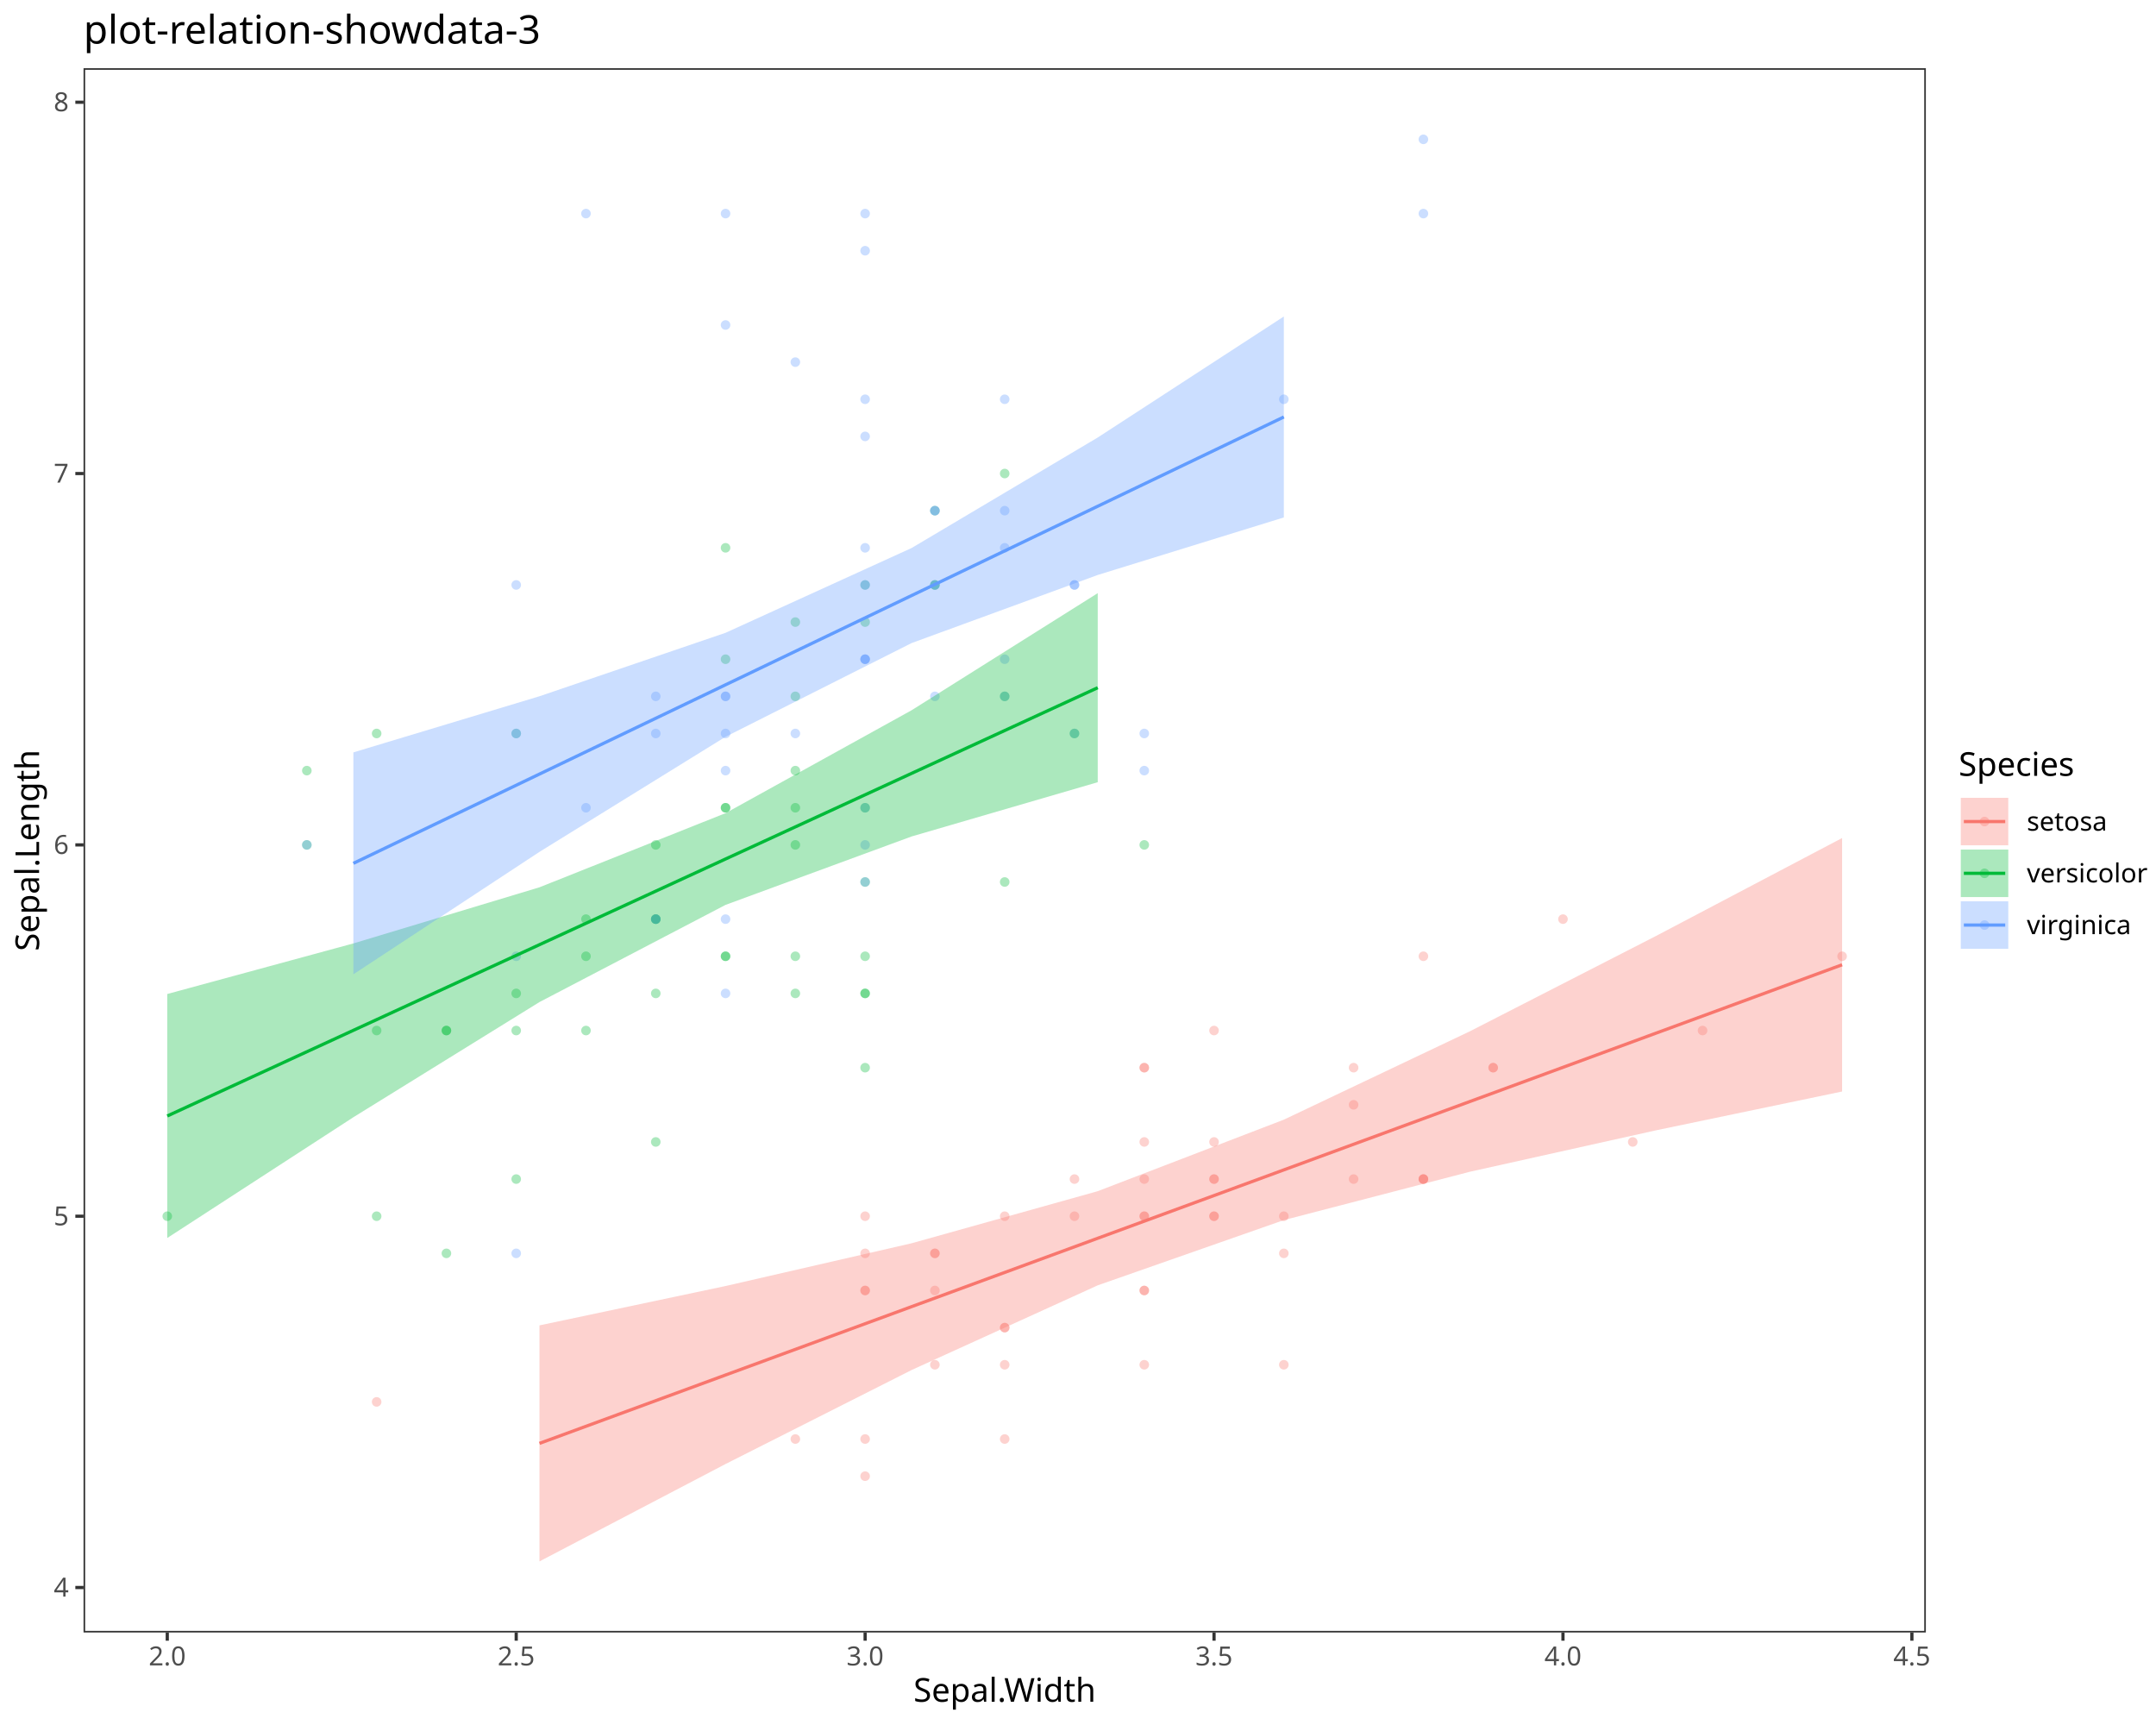
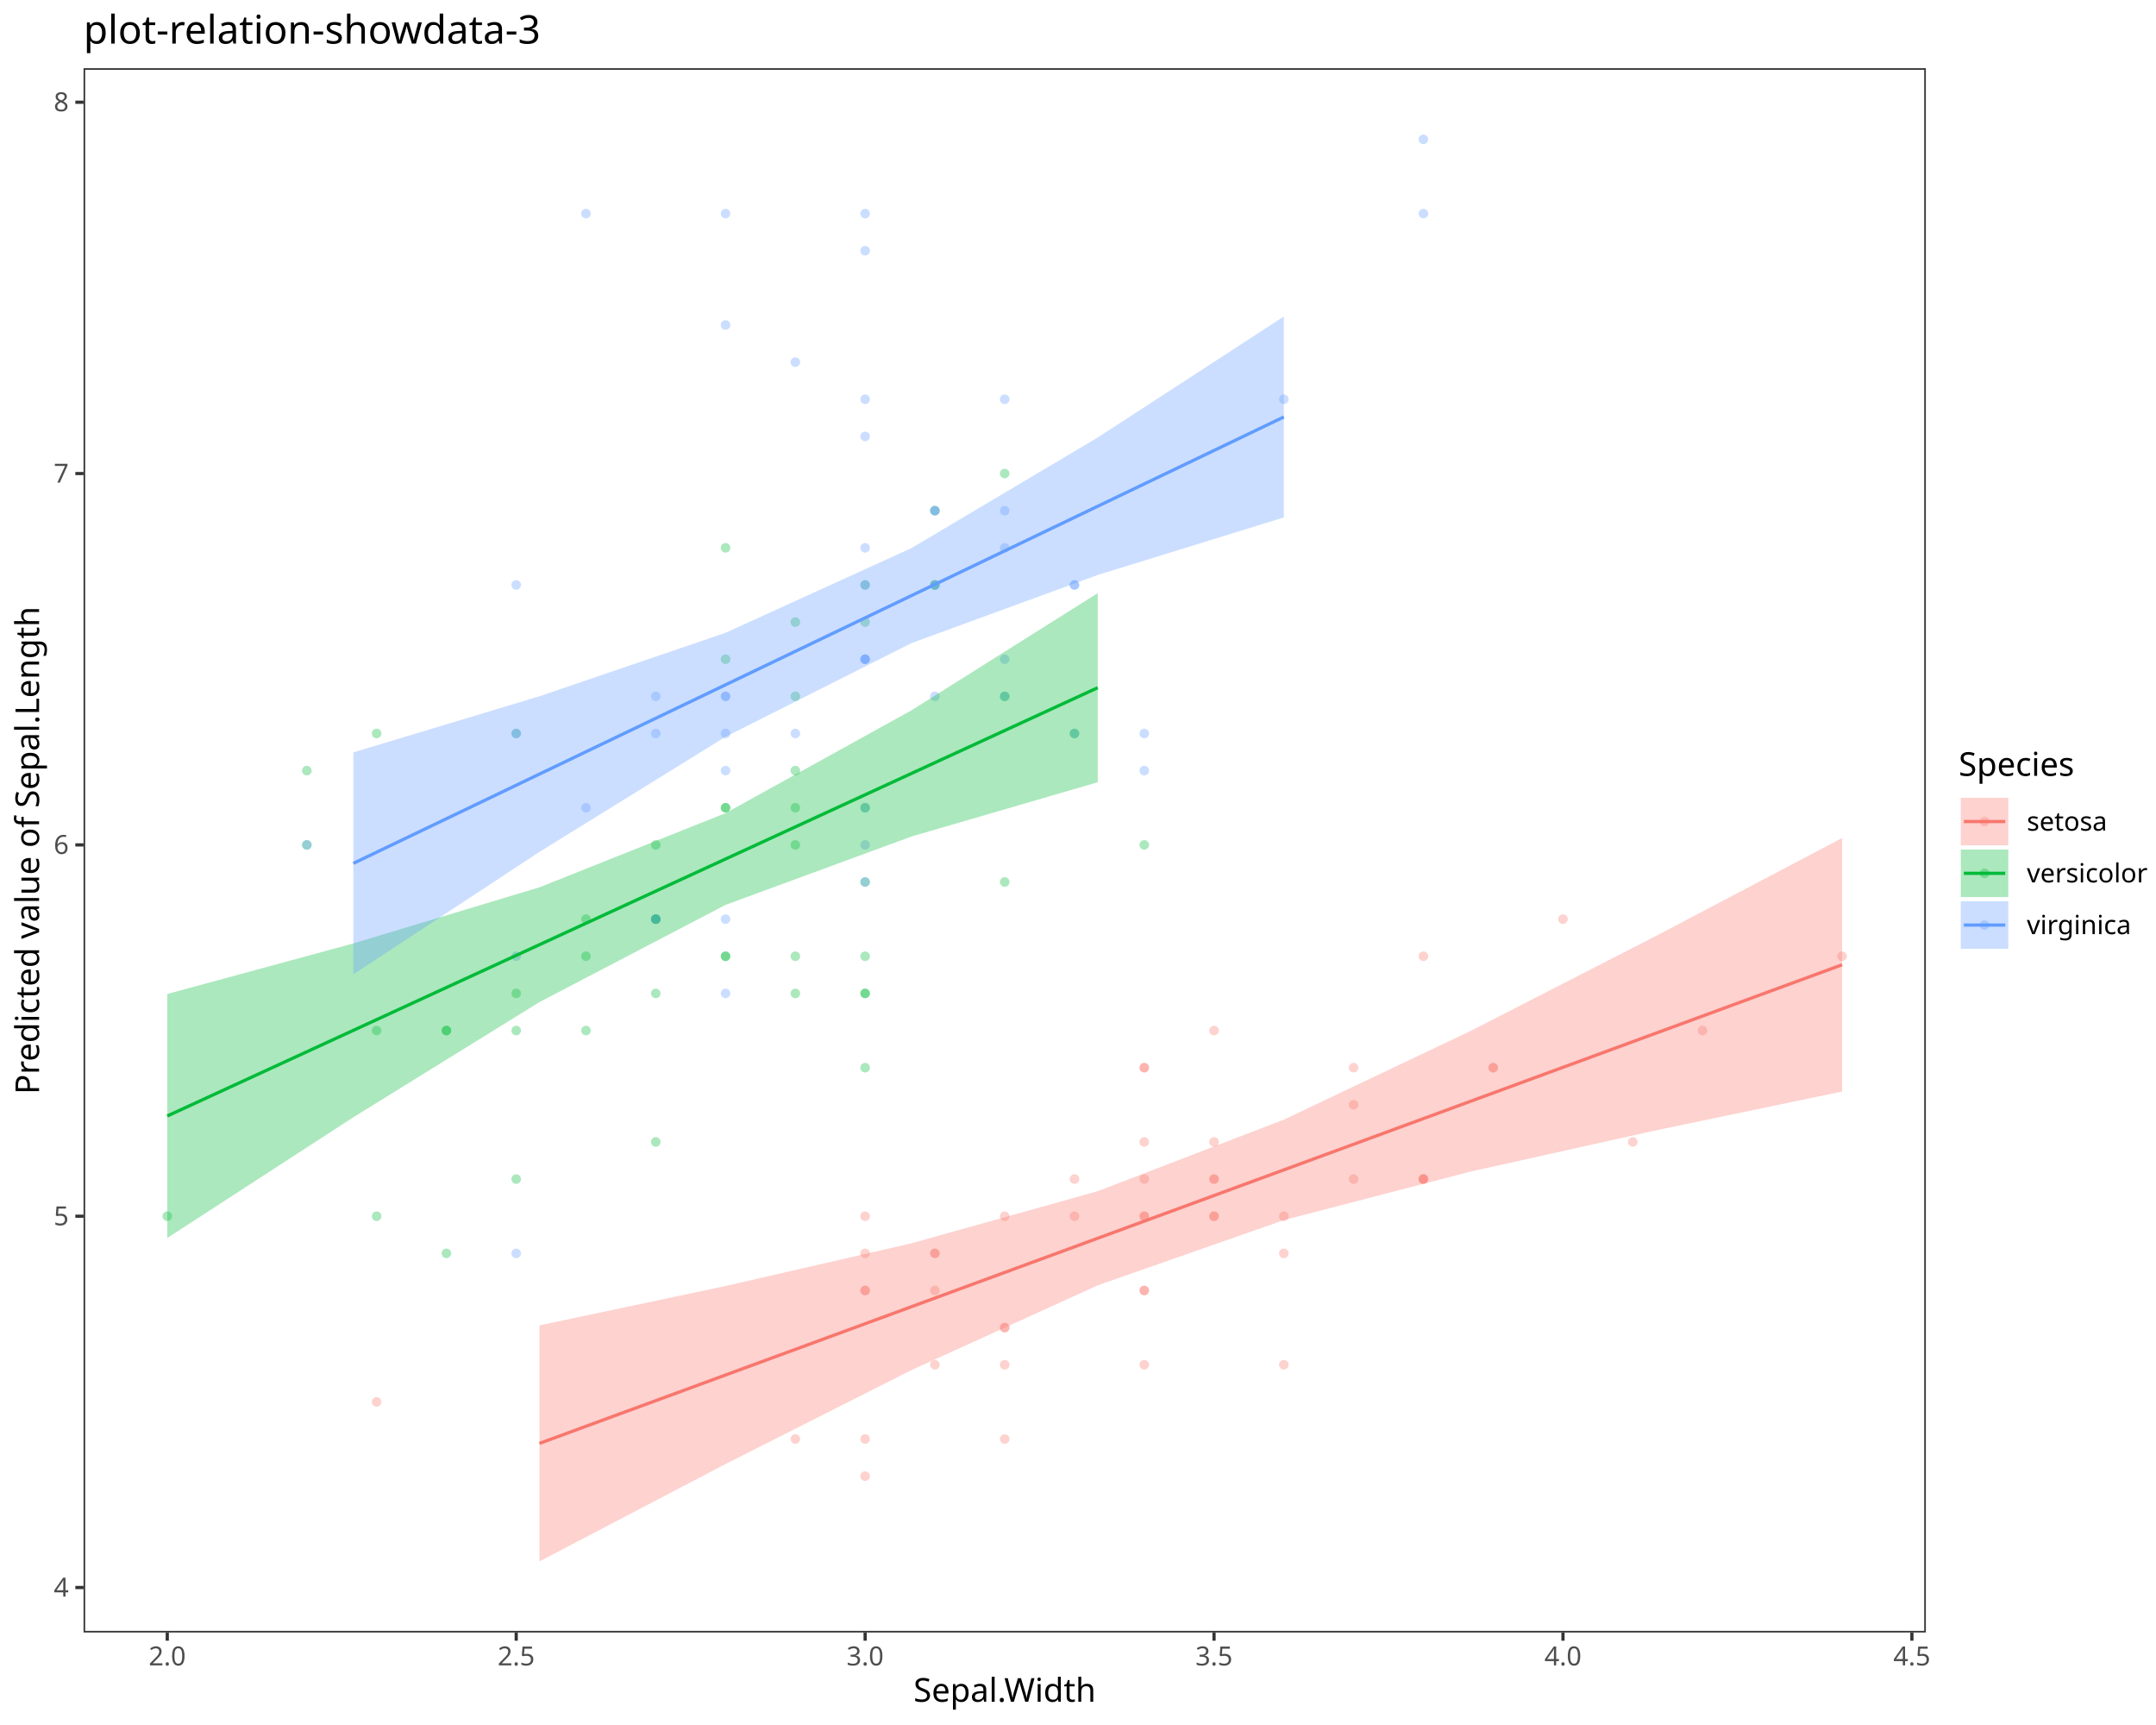
<svg xmlns="http://www.w3.org/2000/svg" class="svglite" data-engine-version="2.0" width="720.00pt" height="576.00pt" viewBox="0 0 720.00 576.00">
  <defs>
    <style type="text/css">
    .svglite line, .svglite polyline, .svglite polygon, .svglite path, .svglite rect, .svglite circle {
      fill: none;
      stroke: #000000;
      stroke-linecap: round;
      stroke-linejoin: round;
      stroke-miterlimit: 10.00;
    }
  </style>
  </defs>
  <rect width="100%" height="100%" style="stroke: none; fill: #FFFFFF;" />
  <defs>
    <clipPath id="cpMC4wMHw3MjAuMDB8MC4wMHw1NzYuMDA=">
      <rect x="0.00" y="0.00" width="720.00" height="576.00" />
    </clipPath>
  </defs>
  <g clip-path="url(#cpMC4wMHw3MjAuMDB8MC4wMHw1NzYuMDA=)">
-     <rect x="0.00" y="0.00" width="720.00" height="576.00" style="stroke-width: 1.07; stroke: #FFFFFF; fill: #FFFFFF;" />
+     <rect x="-0" y="0.00" width="720.00" height="576.00" style="stroke-width: 1.07; stroke: #FFFFFF; fill: #FFFFFF;" />
  </g>
  <defs>
    <clipPath id="cpMjcuOTB8NjQzLjE0fDIyLjc4fDU0NS4xMQ==">
      <rect x="27.90" y="22.78" width="615.24" height="522.33" />
    </clipPath>
  </defs>
  <g clip-path="url(#cpMjcuOTB8NjQzLjE0fDIyLjc4fDU0NS4xMQ==)">
    <rect x="27.90" y="22.78" width="615.24" height="522.33" style="stroke-width: 1.07; stroke: none; fill: #FFFFFF;" />
    <circle cx="405.43" cy="393.71" r="1.60" style="stroke-width: 0.00; stroke: none; fill: #F8766D; fill-opacity: 0.33;" />
    <circle cx="288.91" cy="418.51" r="1.60" style="stroke-width: 0.00; stroke: none; fill: #F8766D; fill-opacity: 0.33;" />
    <circle cx="335.52" cy="443.31" r="1.60" style="stroke-width: 0.00; stroke: none; fill: #F8766D; fill-opacity: 0.33;" />
    <circle cx="312.21" cy="455.71" r="1.60" style="stroke-width: 0.00; stroke: none; fill: #F8766D; fill-opacity: 0.33;" />
    <circle cx="428.74" cy="406.11" r="1.60" style="stroke-width: 0.00; stroke: none; fill: #F8766D; fill-opacity: 0.33;" />
    <circle cx="498.65" cy="356.51" r="1.60" style="stroke-width: 0.00; stroke: none; fill: #F8766D; fill-opacity: 0.33;" />
    <circle cx="382.13" cy="455.71" r="1.60" style="stroke-width: 0.00; stroke: none; fill: #F8766D; fill-opacity: 0.33;" />
    <circle cx="382.13" cy="406.11" r="1.60" style="stroke-width: 0.00; stroke: none; fill: #F8766D; fill-opacity: 0.33;" />
    <circle cx="265.61" cy="480.51" r="1.60" style="stroke-width: 0.00; stroke: none; fill: #F8766D; fill-opacity: 0.33;" />
    <circle cx="312.21" cy="418.51" r="1.60" style="stroke-width: 0.00; stroke: none; fill: #F8766D; fill-opacity: 0.33;" />
    <circle cx="452.04" cy="356.51" r="1.60" style="stroke-width: 0.00; stroke: none; fill: #F8766D; fill-opacity: 0.33;" />
    <circle cx="382.13" cy="430.91" r="1.60" style="stroke-width: 0.00; stroke: none; fill: #F8766D; fill-opacity: 0.33;" />
    <circle cx="288.91" cy="430.91" r="1.60" style="stroke-width: 0.00; stroke: none; fill: #F8766D; fill-opacity: 0.33;" />
    <circle cx="288.91" cy="492.91" r="1.60" style="stroke-width: 0.00; stroke: none; fill: #F8766D; fill-opacity: 0.33;" />
    <circle cx="521.96" cy="306.91" r="1.60" style="stroke-width: 0.00; stroke: none; fill: #F8766D; fill-opacity: 0.33;" />
    <circle cx="615.17" cy="319.31" r="1.60" style="stroke-width: 0.00; stroke: none; fill: #F8766D; fill-opacity: 0.33;" />
    <circle cx="498.65" cy="356.51" r="1.60" style="stroke-width: 0.00; stroke: none; fill: #F8766D; fill-opacity: 0.33;" />
    <circle cx="405.43" cy="393.71" r="1.60" style="stroke-width: 0.00; stroke: none; fill: #F8766D; fill-opacity: 0.33;" />
    <circle cx="475.35" cy="319.31" r="1.60" style="stroke-width: 0.00; stroke: none; fill: #F8766D; fill-opacity: 0.33;" />
    <circle cx="475.35" cy="393.71" r="1.60" style="stroke-width: 0.00; stroke: none; fill: #F8766D; fill-opacity: 0.33;" />
    <circle cx="382.13" cy="356.51" r="1.60" style="stroke-width: 0.00; stroke: none; fill: #F8766D; fill-opacity: 0.33;" />
    <circle cx="452.04" cy="393.71" r="1.60" style="stroke-width: 0.00; stroke: none; fill: #F8766D; fill-opacity: 0.33;" />
    <circle cx="428.74" cy="455.71" r="1.60" style="stroke-width: 0.00; stroke: none; fill: #F8766D; fill-opacity: 0.33;" />
    <circle cx="358.82" cy="393.71" r="1.60" style="stroke-width: 0.00; stroke: none; fill: #F8766D; fill-opacity: 0.33;" />
    <circle cx="382.13" cy="430.91" r="1.60" style="stroke-width: 0.00; stroke: none; fill: #F8766D; fill-opacity: 0.33;" />
    <circle cx="288.91" cy="406.11" r="1.60" style="stroke-width: 0.00; stroke: none; fill: #F8766D; fill-opacity: 0.33;" />
    <circle cx="382.13" cy="406.11" r="1.60" style="stroke-width: 0.00; stroke: none; fill: #F8766D; fill-opacity: 0.33;" />
    <circle cx="405.43" cy="381.31" r="1.60" style="stroke-width: 0.00; stroke: none; fill: #F8766D; fill-opacity: 0.33;" />
    <circle cx="382.13" cy="381.31" r="1.60" style="stroke-width: 0.00; stroke: none; fill: #F8766D; fill-opacity: 0.33;" />
    <circle cx="335.52" cy="443.31" r="1.60" style="stroke-width: 0.00; stroke: none; fill: #F8766D; fill-opacity: 0.33;" />
    <circle cx="312.21" cy="430.91" r="1.60" style="stroke-width: 0.00; stroke: none; fill: #F8766D; fill-opacity: 0.33;" />
    <circle cx="382.13" cy="356.51" r="1.60" style="stroke-width: 0.00; stroke: none; fill: #F8766D; fill-opacity: 0.33;" />
    <circle cx="545.26" cy="381.31" r="1.60" style="stroke-width: 0.00; stroke: none; fill: #F8766D; fill-opacity: 0.33;" />
    <circle cx="568.57" cy="344.11" r="1.60" style="stroke-width: 0.00; stroke: none; fill: #F8766D; fill-opacity: 0.33;" />
    <circle cx="312.21" cy="418.51" r="1.60" style="stroke-width: 0.00; stroke: none; fill: #F8766D; fill-opacity: 0.33;" />
    <circle cx="335.52" cy="406.11" r="1.60" style="stroke-width: 0.00; stroke: none; fill: #F8766D; fill-opacity: 0.33;" />
    <circle cx="405.43" cy="344.11" r="1.60" style="stroke-width: 0.00; stroke: none; fill: #F8766D; fill-opacity: 0.33;" />
    <circle cx="428.74" cy="418.51" r="1.60" style="stroke-width: 0.00; stroke: none; fill: #F8766D; fill-opacity: 0.33;" />
    <circle cx="288.91" cy="480.51" r="1.60" style="stroke-width: 0.00; stroke: none; fill: #F8766D; fill-opacity: 0.33;" />
    <circle cx="382.13" cy="393.71" r="1.60" style="stroke-width: 0.00; stroke: none; fill: #F8766D; fill-opacity: 0.33;" />
    <circle cx="405.43" cy="406.11" r="1.60" style="stroke-width: 0.00; stroke: none; fill: #F8766D; fill-opacity: 0.33;" />
    <circle cx="125.78" cy="468.11" r="1.60" style="stroke-width: 0.00; stroke: none; fill: #F8766D; fill-opacity: 0.33;" />
    <circle cx="335.52" cy="480.51" r="1.60" style="stroke-width: 0.00; stroke: none; fill: #F8766D; fill-opacity: 0.33;" />
    <circle cx="405.43" cy="406.11" r="1.60" style="stroke-width: 0.00; stroke: none; fill: #F8766D; fill-opacity: 0.33;" />
    <circle cx="475.35" cy="393.71" r="1.60" style="stroke-width: 0.00; stroke: none; fill: #F8766D; fill-opacity: 0.33;" />
    <circle cx="288.91" cy="430.91" r="1.60" style="stroke-width: 0.00; stroke: none; fill: #F8766D; fill-opacity: 0.33;" />
    <circle cx="475.35" cy="393.71" r="1.60" style="stroke-width: 0.00; stroke: none; fill: #F8766D; fill-opacity: 0.33;" />
    <circle cx="335.52" cy="455.71" r="1.60" style="stroke-width: 0.00; stroke: none; fill: #F8766D; fill-opacity: 0.33;" />
    <circle cx="452.04" cy="368.91" r="1.60" style="stroke-width: 0.00; stroke: none; fill: #F8766D; fill-opacity: 0.33;" />
    <circle cx="358.82" cy="406.11" r="1.60" style="stroke-width: 0.00; stroke: none; fill: #F8766D; fill-opacity: 0.33;" />
    <circle cx="335.52" cy="158.12" r="1.60" style="stroke-width: 0.00; stroke: none; fill: #00BA38; fill-opacity: 0.33;" />
    <circle cx="335.52" cy="232.52" r="1.60" style="stroke-width: 0.00; stroke: none; fill: #00BA38; fill-opacity: 0.33;" />
    <circle cx="312.21" cy="170.52" r="1.60" style="stroke-width: 0.00; stroke: none; fill: #00BA38; fill-opacity: 0.33;" />
    <circle cx="125.78" cy="344.11" r="1.60" style="stroke-width: 0.00; stroke: none; fill: #00BA38; fill-opacity: 0.33;" />
    <circle cx="242.30" cy="220.12" r="1.60" style="stroke-width: 0.00; stroke: none; fill: #00BA38; fill-opacity: 0.33;" />
    <circle cx="242.30" cy="319.31" r="1.60" style="stroke-width: 0.00; stroke: none; fill: #00BA38; fill-opacity: 0.33;" />
    <circle cx="358.82" cy="244.92" r="1.60" style="stroke-width: 0.00; stroke: none; fill: #00BA38; fill-opacity: 0.33;" />
    <circle cx="149.08" cy="418.51" r="1.60" style="stroke-width: 0.00; stroke: none; fill: #00BA38; fill-opacity: 0.33;" />
    <circle cx="265.61" cy="207.72" r="1.60" style="stroke-width: 0.00; stroke: none; fill: #00BA38; fill-opacity: 0.33;" />
    <circle cx="219.00" cy="381.31" r="1.60" style="stroke-width: 0.00; stroke: none; fill: #00BA38; fill-opacity: 0.33;" />
    <circle cx="55.86" cy="406.11" r="1.60" style="stroke-width: 0.00; stroke: none; fill: #00BA38; fill-opacity: 0.33;" />
    <circle cx="288.91" cy="294.51" r="1.60" style="stroke-width: 0.00; stroke: none; fill: #00BA38; fill-opacity: 0.33;" />
    <circle cx="102.47" cy="282.12" r="1.60" style="stroke-width: 0.00; stroke: none; fill: #00BA38; fill-opacity: 0.33;" />
    <circle cx="265.61" cy="269.72" r="1.60" style="stroke-width: 0.00; stroke: none; fill: #00BA38; fill-opacity: 0.33;" />
    <circle cx="265.61" cy="331.71" r="1.60" style="stroke-width: 0.00; stroke: none; fill: #00BA38; fill-opacity: 0.33;" />
    <circle cx="312.21" cy="195.32" r="1.60" style="stroke-width: 0.00; stroke: none; fill: #00BA38; fill-opacity: 0.33;" />
    <circle cx="288.91" cy="331.71" r="1.60" style="stroke-width: 0.00; stroke: none; fill: #00BA38; fill-opacity: 0.33;" />
    <circle cx="219.00" cy="306.91" r="1.60" style="stroke-width: 0.00; stroke: none; fill: #00BA38; fill-opacity: 0.33;" />
    <circle cx="102.47" cy="257.32" r="1.60" style="stroke-width: 0.00; stroke: none; fill: #00BA38; fill-opacity: 0.33;" />
    <circle cx="172.39" cy="331.71" r="1.60" style="stroke-width: 0.00; stroke: none; fill: #00BA38; fill-opacity: 0.33;" />
    <circle cx="335.52" cy="294.51" r="1.60" style="stroke-width: 0.00; stroke: none; fill: #00BA38; fill-opacity: 0.33;" />
    <circle cx="242.30" cy="269.72" r="1.60" style="stroke-width: 0.00; stroke: none; fill: #00BA38; fill-opacity: 0.33;" />
    <circle cx="172.39" cy="244.92" r="1.60" style="stroke-width: 0.00; stroke: none; fill: #00BA38; fill-opacity: 0.33;" />
    <circle cx="242.30" cy="269.72" r="1.60" style="stroke-width: 0.00; stroke: none; fill: #00BA38; fill-opacity: 0.33;" />
    <circle cx="265.61" cy="232.52" r="1.60" style="stroke-width: 0.00; stroke: none; fill: #00BA38; fill-opacity: 0.33;" />
    <circle cx="288.91" cy="207.72" r="1.60" style="stroke-width: 0.00; stroke: none; fill: #00BA38; fill-opacity: 0.33;" />
    <circle cx="242.30" cy="182.92" r="1.60" style="stroke-width: 0.00; stroke: none; fill: #00BA38; fill-opacity: 0.33;" />
    <circle cx="288.91" cy="195.32" r="1.60" style="stroke-width: 0.00; stroke: none; fill: #00BA38; fill-opacity: 0.33;" />
    <circle cx="265.61" cy="282.12" r="1.60" style="stroke-width: 0.00; stroke: none; fill: #00BA38; fill-opacity: 0.33;" />
    <circle cx="195.69" cy="319.31" r="1.60" style="stroke-width: 0.00; stroke: none; fill: #00BA38; fill-opacity: 0.33;" />
    <circle cx="149.08" cy="344.11" r="1.60" style="stroke-width: 0.00; stroke: none; fill: #00BA38; fill-opacity: 0.33;" />
    <circle cx="149.08" cy="344.11" r="1.60" style="stroke-width: 0.00; stroke: none; fill: #00BA38; fill-opacity: 0.33;" />
    <circle cx="219.00" cy="306.91" r="1.60" style="stroke-width: 0.00; stroke: none; fill: #00BA38; fill-opacity: 0.33;" />
    <circle cx="219.00" cy="282.12" r="1.60" style="stroke-width: 0.00; stroke: none; fill: #00BA38; fill-opacity: 0.33;" />
    <circle cx="288.91" cy="356.51" r="1.60" style="stroke-width: 0.00; stroke: none; fill: #00BA38; fill-opacity: 0.33;" />
    <circle cx="382.13" cy="282.12" r="1.60" style="stroke-width: 0.00; stroke: none; fill: #00BA38; fill-opacity: 0.33;" />
    <circle cx="312.21" cy="195.32" r="1.60" style="stroke-width: 0.00; stroke: none; fill: #00BA38; fill-opacity: 0.33;" />
    <circle cx="125.78" cy="244.92" r="1.60" style="stroke-width: 0.00; stroke: none; fill: #00BA38; fill-opacity: 0.33;" />
    <circle cx="288.91" cy="331.71" r="1.60" style="stroke-width: 0.00; stroke: none; fill: #00BA38; fill-opacity: 0.33;" />
    <circle cx="172.39" cy="344.11" r="1.60" style="stroke-width: 0.00; stroke: none; fill: #00BA38; fill-opacity: 0.33;" />
    <circle cx="195.69" cy="344.11" r="1.60" style="stroke-width: 0.00; stroke: none; fill: #00BA38; fill-opacity: 0.33;" />
    <circle cx="288.91" cy="269.72" r="1.60" style="stroke-width: 0.00; stroke: none; fill: #00BA38; fill-opacity: 0.33;" />
    <circle cx="195.69" cy="306.91" r="1.60" style="stroke-width: 0.00; stroke: none; fill: #00BA38; fill-opacity: 0.33;" />
    <circle cx="125.78" cy="406.11" r="1.60" style="stroke-width: 0.00; stroke: none; fill: #00BA38; fill-opacity: 0.33;" />
    <circle cx="219.00" cy="331.71" r="1.60" style="stroke-width: 0.00; stroke: none; fill: #00BA38; fill-opacity: 0.33;" />
    <circle cx="288.91" cy="319.31" r="1.60" style="stroke-width: 0.00; stroke: none; fill: #00BA38; fill-opacity: 0.33;" />
    <circle cx="265.61" cy="319.31" r="1.60" style="stroke-width: 0.00; stroke: none; fill: #00BA38; fill-opacity: 0.33;" />
    <circle cx="265.61" cy="257.32" r="1.60" style="stroke-width: 0.00; stroke: none; fill: #00BA38; fill-opacity: 0.33;" />
    <circle cx="172.39" cy="393.71" r="1.60" style="stroke-width: 0.00; stroke: none; fill: #00BA38; fill-opacity: 0.33;" />
    <circle cx="242.30" cy="319.31" r="1.60" style="stroke-width: 0.00; stroke: none; fill: #00BA38; fill-opacity: 0.33;" />
    <circle cx="358.82" cy="244.92" r="1.60" style="stroke-width: 0.00; stroke: none; fill: #619CFF; fill-opacity: 0.33;" />
    <circle cx="219.00" cy="306.91" r="1.60" style="stroke-width: 0.00; stroke: none; fill: #619CFF; fill-opacity: 0.33;" />
    <circle cx="288.91" cy="145.72" r="1.60" style="stroke-width: 0.00; stroke: none; fill: #619CFF; fill-opacity: 0.33;" />
    <circle cx="265.61" cy="244.92" r="1.60" style="stroke-width: 0.00; stroke: none; fill: #619CFF; fill-opacity: 0.33;" />
    <circle cx="288.91" cy="220.12" r="1.60" style="stroke-width: 0.00; stroke: none; fill: #619CFF; fill-opacity: 0.33;" />
    <circle cx="288.91" cy="83.72" r="1.60" style="stroke-width: 0.00; stroke: none; fill: #619CFF; fill-opacity: 0.33;" />
    <circle cx="172.39" cy="418.51" r="1.60" style="stroke-width: 0.00; stroke: none; fill: #619CFF; fill-opacity: 0.33;" />
    <circle cx="265.61" cy="120.92" r="1.60" style="stroke-width: 0.00; stroke: none; fill: #619CFF; fill-opacity: 0.33;" />
    <circle cx="172.39" cy="195.32" r="1.60" style="stroke-width: 0.00; stroke: none; fill: #619CFF; fill-opacity: 0.33;" />
    <circle cx="428.74" cy="133.32" r="1.60" style="stroke-width: 0.00; stroke: none; fill: #619CFF; fill-opacity: 0.33;" />
    <circle cx="335.52" cy="220.12" r="1.60" style="stroke-width: 0.00; stroke: none; fill: #619CFF; fill-opacity: 0.33;" />
    <circle cx="219.00" cy="232.52" r="1.60" style="stroke-width: 0.00; stroke: none; fill: #619CFF; fill-opacity: 0.33;" />
    <circle cx="288.91" cy="182.92" r="1.60" style="stroke-width: 0.00; stroke: none; fill: #619CFF; fill-opacity: 0.33;" />
    <circle cx="172.39" cy="319.31" r="1.60" style="stroke-width: 0.00; stroke: none; fill: #619CFF; fill-opacity: 0.33;" />
    <circle cx="242.30" cy="306.91" r="1.60" style="stroke-width: 0.00; stroke: none; fill: #619CFF; fill-opacity: 0.33;" />
    <circle cx="335.52" cy="232.52" r="1.60" style="stroke-width: 0.00; stroke: none; fill: #619CFF; fill-opacity: 0.33;" />
    <circle cx="288.91" cy="220.12" r="1.60" style="stroke-width: 0.00; stroke: none; fill: #619CFF; fill-opacity: 0.33;" />
    <circle cx="475.35" cy="71.32" r="1.60" style="stroke-width: 0.00; stroke: none; fill: #619CFF; fill-opacity: 0.33;" />
    <circle cx="195.69" cy="71.32" r="1.60" style="stroke-width: 0.00; stroke: none; fill: #619CFF; fill-opacity: 0.33;" />
    <circle cx="102.47" cy="282.12" r="1.60" style="stroke-width: 0.00; stroke: none; fill: #619CFF; fill-opacity: 0.33;" />
    <circle cx="335.52" cy="170.52" r="1.60" style="stroke-width: 0.00; stroke: none; fill: #619CFF; fill-opacity: 0.33;" />
    <circle cx="242.30" cy="331.71" r="1.60" style="stroke-width: 0.00; stroke: none; fill: #619CFF; fill-opacity: 0.33;" />
    <circle cx="242.30" cy="71.32" r="1.60" style="stroke-width: 0.00; stroke: none; fill: #619CFF; fill-opacity: 0.33;" />
    <circle cx="219.00" cy="244.92" r="1.60" style="stroke-width: 0.00; stroke: none; fill: #619CFF; fill-opacity: 0.33;" />
    <circle cx="358.82" cy="195.32" r="1.60" style="stroke-width: 0.00; stroke: none; fill: #619CFF; fill-opacity: 0.33;" />
    <circle cx="335.52" cy="133.32" r="1.60" style="stroke-width: 0.00; stroke: none; fill: #619CFF; fill-opacity: 0.33;" />
    <circle cx="242.30" cy="257.32" r="1.60" style="stroke-width: 0.00; stroke: none; fill: #619CFF; fill-opacity: 0.33;" />
    <circle cx="288.91" cy="269.72" r="1.60" style="stroke-width: 0.00; stroke: none; fill: #619CFF; fill-opacity: 0.33;" />
    <circle cx="242.30" cy="232.52" r="1.60" style="stroke-width: 0.00; stroke: none; fill: #619CFF; fill-opacity: 0.33;" />
    <circle cx="288.91" cy="133.32" r="1.60" style="stroke-width: 0.00; stroke: none; fill: #619CFF; fill-opacity: 0.33;" />
    <circle cx="242.30" cy="108.52" r="1.60" style="stroke-width: 0.00; stroke: none; fill: #619CFF; fill-opacity: 0.33;" />
    <circle cx="475.35" cy="46.53" r="1.60" style="stroke-width: 0.00; stroke: none; fill: #619CFF; fill-opacity: 0.33;" />
    <circle cx="242.30" cy="232.52" r="1.60" style="stroke-width: 0.00; stroke: none; fill: #619CFF; fill-opacity: 0.33;" />
    <circle cx="242.30" cy="244.92" r="1.60" style="stroke-width: 0.00; stroke: none; fill: #619CFF; fill-opacity: 0.33;" />
    <circle cx="195.69" cy="269.72" r="1.60" style="stroke-width: 0.00; stroke: none; fill: #619CFF; fill-opacity: 0.33;" />
    <circle cx="288.91" cy="71.32" r="1.60" style="stroke-width: 0.00; stroke: none; fill: #619CFF; fill-opacity: 0.33;" />
    <circle cx="382.13" cy="244.92" r="1.60" style="stroke-width: 0.00; stroke: none; fill: #619CFF; fill-opacity: 0.33;" />
    <circle cx="312.21" cy="232.52" r="1.60" style="stroke-width: 0.00; stroke: none; fill: #619CFF; fill-opacity: 0.33;" />
    <circle cx="288.91" cy="282.12" r="1.60" style="stroke-width: 0.00; stroke: none; fill: #619CFF; fill-opacity: 0.33;" />
    <circle cx="312.21" cy="170.52" r="1.60" style="stroke-width: 0.00; stroke: none; fill: #619CFF; fill-opacity: 0.33;" />
    <circle cx="312.21" cy="195.32" r="1.60" style="stroke-width: 0.00; stroke: none; fill: #619CFF; fill-opacity: 0.33;" />
    <circle cx="312.21" cy="170.52" r="1.60" style="stroke-width: 0.00; stroke: none; fill: #619CFF; fill-opacity: 0.33;" />
    <circle cx="219.00" cy="306.91" r="1.60" style="stroke-width: 0.00; stroke: none; fill: #619CFF; fill-opacity: 0.33;" />
    <circle cx="335.52" cy="182.92" r="1.60" style="stroke-width: 0.00; stroke: none; fill: #619CFF; fill-opacity: 0.33;" />
    <circle cx="358.82" cy="195.32" r="1.60" style="stroke-width: 0.00; stroke: none; fill: #619CFF; fill-opacity: 0.33;" />
    <circle cx="288.91" cy="195.32" r="1.60" style="stroke-width: 0.00; stroke: none; fill: #619CFF; fill-opacity: 0.33;" />
    <circle cx="172.39" cy="244.92" r="1.60" style="stroke-width: 0.00; stroke: none; fill: #619CFF; fill-opacity: 0.33;" />
    <circle cx="288.91" cy="220.12" r="1.60" style="stroke-width: 0.00; stroke: none; fill: #619CFF; fill-opacity: 0.33;" />
    <circle cx="382.13" cy="257.32" r="1.60" style="stroke-width: 0.00; stroke: none; fill: #619CFF; fill-opacity: 0.33;" />
    <circle cx="288.91" cy="294.51" r="1.60" style="stroke-width: 0.00; stroke: none; fill: #619CFF; fill-opacity: 0.33;" />
    <polygon points="180.16,442.56 242.30,429.42 304.45,415.14 366.59,397.75 428.74,373.87 490.88,344.36 553.03,312.53 615.17,279.83 615.17,364.47 553.03,377.43 490.88,391.26 428.74,407.41 366.59,429.19 304.45,457.46 242.30,488.85 180.16,521.37 " style="stroke-width: 0.00; stroke: none; stroke-linecap: butt; fill: #F8766D; fill-opacity: 0.33;" />
    <polyline points="180.16,442.56 242.30,429.42 304.45,415.14 366.59,397.75 428.74,373.87 490.88,344.36 553.03,312.53 615.17,279.83 " style="stroke-width: 1.07; stroke: none; stroke-linecap: butt;" />
    <polyline points="615.17,364.47 553.03,377.43 490.88,391.26 428.74,407.41 366.59,429.19 304.45,457.46 242.30,488.85 180.16,521.37 " style="stroke-width: 1.07; stroke: none; stroke-linecap: butt;" />
    <polygon points="55.86,331.91 118.01,315.02 180.16,296.28 242.30,271.52 304.45,237.15 366.59,198.06 366.59,261.19 304.45,279.30 242.30,302.15 180.16,334.60 118.01,373.06 55.86,413.38 " style="stroke-width: 0.00; stroke: none; stroke-linecap: butt; fill: #00BA38; fill-opacity: 0.33;" />
    <polyline points="55.86,331.91 118.01,315.02 180.16,296.28 242.30,271.52 304.45,237.15 366.59,198.06 " style="stroke-width: 1.07; stroke: none; stroke-linecap: butt;" />
    <polyline points="366.59,261.19 304.45,279.30 242.30,302.15 180.16,334.60 118.01,373.06 55.86,413.38 " style="stroke-width: 1.07; stroke: none; stroke-linecap: butt;" />
    <polygon points="118.01,251.23 180.16,232.49 242.30,211.30 304.45,182.98 366.59,146.09 428.74,105.68 428.74,172.78 366.59,191.99 304.45,214.72 242.30,246.02 180.16,284.45 118.01,325.33 " style="stroke-width: 0.00; stroke: none; stroke-linecap: butt; fill: #619CFF; fill-opacity: 0.33;" />
    <polyline points="118.01,251.23 180.16,232.49 242.30,211.30 304.45,182.98 366.59,146.09 428.74,105.68 " style="stroke-width: 1.07; stroke: none; stroke-linecap: butt;" />
    <polyline points="428.74,172.78 366.59,191.99 304.45,214.72 242.30,246.02 180.16,284.45 118.01,325.33 " style="stroke-width: 1.07; stroke: none; stroke-linecap: butt;" />
    <polyline points="180.16,481.96 242.30,459.13 304.45,436.30 366.59,413.47 428.74,390.64 490.88,367.81 553.03,344.98 615.17,322.15 " style="stroke-width: 1.07; stroke: #F8766D; stroke-linecap: butt;" />
    <polyline points="55.86,372.64 118.01,344.04 180.16,315.44 242.30,286.83 304.45,258.23 366.59,229.63 " style="stroke-width: 1.07; stroke: #00BA38; stroke-linecap: butt;" />
    <polyline points="118.01,288.28 180.16,258.47 242.30,228.66 304.45,198.85 366.59,169.04 428.74,139.23 " style="stroke-width: 1.07; stroke: #619CFF; stroke-linecap: butt;" />
    <rect x="27.90" y="22.78" width="615.24" height="522.33" style="stroke-width: 1.07; stroke: #333333;" />
  </g>
  <g clip-path="url(#cpMC4wMHw3MjAuMDB8MC4wMHw1NzYuMDA=)">
    <text x="22.97" y="533.13" text-anchor="end" style="font-size: 8.80px; fill: #4D4D4D; font-family: sans;" textLength="4.89px" lengthAdjust="spacingAndGlyphs">4</text>
    <text x="22.97" y="409.14" text-anchor="end" style="font-size: 8.80px; fill: #4D4D4D; font-family: sans;" textLength="4.89px" lengthAdjust="spacingAndGlyphs">5</text>
    <text x="22.97" y="285.14" text-anchor="end" style="font-size: 8.80px; fill: #4D4D4D; font-family: sans;" textLength="4.89px" lengthAdjust="spacingAndGlyphs">6</text>
    <text x="22.97" y="161.15" text-anchor="end" style="font-size: 8.80px; fill: #4D4D4D; font-family: sans;" textLength="4.89px" lengthAdjust="spacingAndGlyphs">7</text>
    <text x="22.97" y="37.15" text-anchor="end" style="font-size: 8.80px; fill: #4D4D4D; font-family: sans;" textLength="4.89px" lengthAdjust="spacingAndGlyphs">8</text>
    <polyline points="25.16,530.10 27.90,530.10 " style="stroke-width: 1.07; stroke: #333333; stroke-linecap: butt;" />
    <polyline points="25.16,406.11 27.90,406.11 " style="stroke-width: 1.07; stroke: #333333; stroke-linecap: butt;" />
    <polyline points="25.16,282.12 27.90,282.12 " style="stroke-width: 1.07; stroke: #333333; stroke-linecap: butt;" />
    <polyline points="25.16,158.12 27.90,158.12 " style="stroke-width: 1.07; stroke: #333333; stroke-linecap: butt;" />
    <polyline points="25.16,34.13 27.90,34.13 " style="stroke-width: 1.07; stroke: #333333; stroke-linecap: butt;" />
    <polyline points="55.86,547.85 55.86,545.11 " style="stroke-width: 1.07; stroke: #333333; stroke-linecap: butt;" />
    <polyline points="172.39,547.85 172.39,545.11 " style="stroke-width: 1.07; stroke: #333333; stroke-linecap: butt;" />
    <polyline points="288.91,547.85 288.91,545.11 " style="stroke-width: 1.07; stroke: #333333; stroke-linecap: butt;" />
    <polyline points="405.43,547.85 405.43,545.11 " style="stroke-width: 1.07; stroke: #333333; stroke-linecap: butt;" />
    <polyline points="521.96,547.85 521.96,545.11 " style="stroke-width: 1.07; stroke: #333333; stroke-linecap: butt;" />
    <polyline points="638.48,547.85 638.48,545.11 " style="stroke-width: 1.07; stroke: #333333; stroke-linecap: butt;" />
    <text x="55.86" y="556.10" text-anchor="middle" style="font-size: 8.80px; fill: #4D4D4D; font-family: sans;" textLength="12.23px" lengthAdjust="spacingAndGlyphs">2.0</text>
    <text x="172.39" y="556.10" text-anchor="middle" style="font-size: 8.80px; fill: #4D4D4D; font-family: sans;" textLength="12.23px" lengthAdjust="spacingAndGlyphs">2.5</text>
    <text x="288.91" y="556.10" text-anchor="middle" style="font-size: 8.80px; fill: #4D4D4D; font-family: sans;" textLength="12.23px" lengthAdjust="spacingAndGlyphs">3.0</text>
    <text x="405.43" y="556.10" text-anchor="middle" style="font-size: 8.80px; fill: #4D4D4D; font-family: sans;" textLength="12.23px" lengthAdjust="spacingAndGlyphs">3.5</text>
    <text x="521.96" y="556.10" text-anchor="middle" style="font-size: 8.80px; fill: #4D4D4D; font-family: sans;" textLength="12.23px" lengthAdjust="spacingAndGlyphs">4.0</text>
    <text x="638.48" y="556.10" text-anchor="middle" style="font-size: 8.80px; fill: #4D4D4D; font-family: sans;" textLength="12.23px" lengthAdjust="spacingAndGlyphs">4.5</text>
    <text x="335.52" y="568.24" text-anchor="middle" style="font-size: 11.00px; font-family: sans;" textLength="59.31px" lengthAdjust="spacingAndGlyphs">Sepal.Width</text>
-     <text transform="translate(13.05,283.95) rotate(-90)" text-anchor="middle" style="font-size: 11.00px; font-family: sans;" textLength="64.84px" lengthAdjust="spacingAndGlyphs">Sepal.Length</text>
+     <text transform="translate(13.05,283.95) rotate(-90)" text-anchor="middle" style="font-size: 11.00px; font-family: sans;" textLength="155.96px" lengthAdjust="spacingAndGlyphs">Predicted value of Sepal.Length</text>
    <rect x="654.10" y="250.36" width="60.42" height="67.17" style="stroke-width: 1.07; stroke: none; fill: #FFFFFF;" />
    <text x="654.10" y="259.07" style="font-size: 11.00px; font-family: sans;" textLength="39.14px" lengthAdjust="spacingAndGlyphs">Species</text>
    <rect x="654.10" y="265.69" width="17.28" height="17.28" style="stroke-width: 1.07; stroke: none; fill: #FFFFFF;" />
    <circle cx="662.74" cy="274.33" r="1.60" style="stroke-width: 0.00; stroke: none; fill: #F8766D; fill-opacity: 0.33;" />
    <rect x="654.81" y="266.40" width="15.86" height="15.86" style="stroke-width: 1.07; stroke: none; stroke-linecap: butt; stroke-linejoin: miter; fill: #F8766D; fill-opacity: 0.33;" />
    <line x1="655.83" y1="274.33" x2="669.65" y2="274.33" style="stroke-width: 1.07; stroke: #F8766D; stroke-linecap: butt;" />
    <rect x="654.10" y="282.97" width="17.28" height="17.28" style="stroke-width: 1.07; stroke: none; fill: #FFFFFF;" />
    <circle cx="662.74" cy="291.61" r="1.60" style="stroke-width: 0.00; stroke: none; fill: #00BA38; fill-opacity: 0.33;" />
    <rect x="654.81" y="283.68" width="15.86" height="15.86" style="stroke-width: 1.07; stroke: none; stroke-linecap: butt; stroke-linejoin: miter; fill: #00BA38; fill-opacity: 0.33;" />
    <line x1="655.83" y1="291.61" x2="669.65" y2="291.61" style="stroke-width: 1.07; stroke: #00BA38; stroke-linecap: butt;" />
    <rect x="654.10" y="300.25" width="17.28" height="17.28" style="stroke-width: 1.07; stroke: none; fill: #FFFFFF;" />
    <circle cx="662.74" cy="308.89" r="1.60" style="stroke-width: 0.00; stroke: none; fill: #619CFF; fill-opacity: 0.33;" />
    <rect x="654.81" y="300.96" width="15.86" height="15.86" style="stroke-width: 1.07; stroke: none; stroke-linecap: butt; stroke-linejoin: miter; fill: #619CFF; fill-opacity: 0.33;" />
    <line x1="655.83" y1="308.89" x2="669.65" y2="308.89" style="stroke-width: 1.07; stroke: #619CFF; stroke-linecap: butt;" />
    <text x="676.86" y="277.36" style="font-size: 8.80px; font-family: sans;" textLength="25.94px" lengthAdjust="spacingAndGlyphs">setosa</text>
    <text x="676.86" y="294.64" style="font-size: 8.80px; font-family: sans;" textLength="37.66px" lengthAdjust="spacingAndGlyphs">versicolor</text>
    <text x="676.86" y="311.92" style="font-size: 8.80px; font-family: sans;" textLength="32.28px" lengthAdjust="spacingAndGlyphs">virginica</text>
    <text x="27.90" y="14.56" style="font-size: 13.20px; font-family: sans;" textLength="141.62px" lengthAdjust="spacingAndGlyphs">plot-relation-showdata-3</text>
  </g>
</svg>
